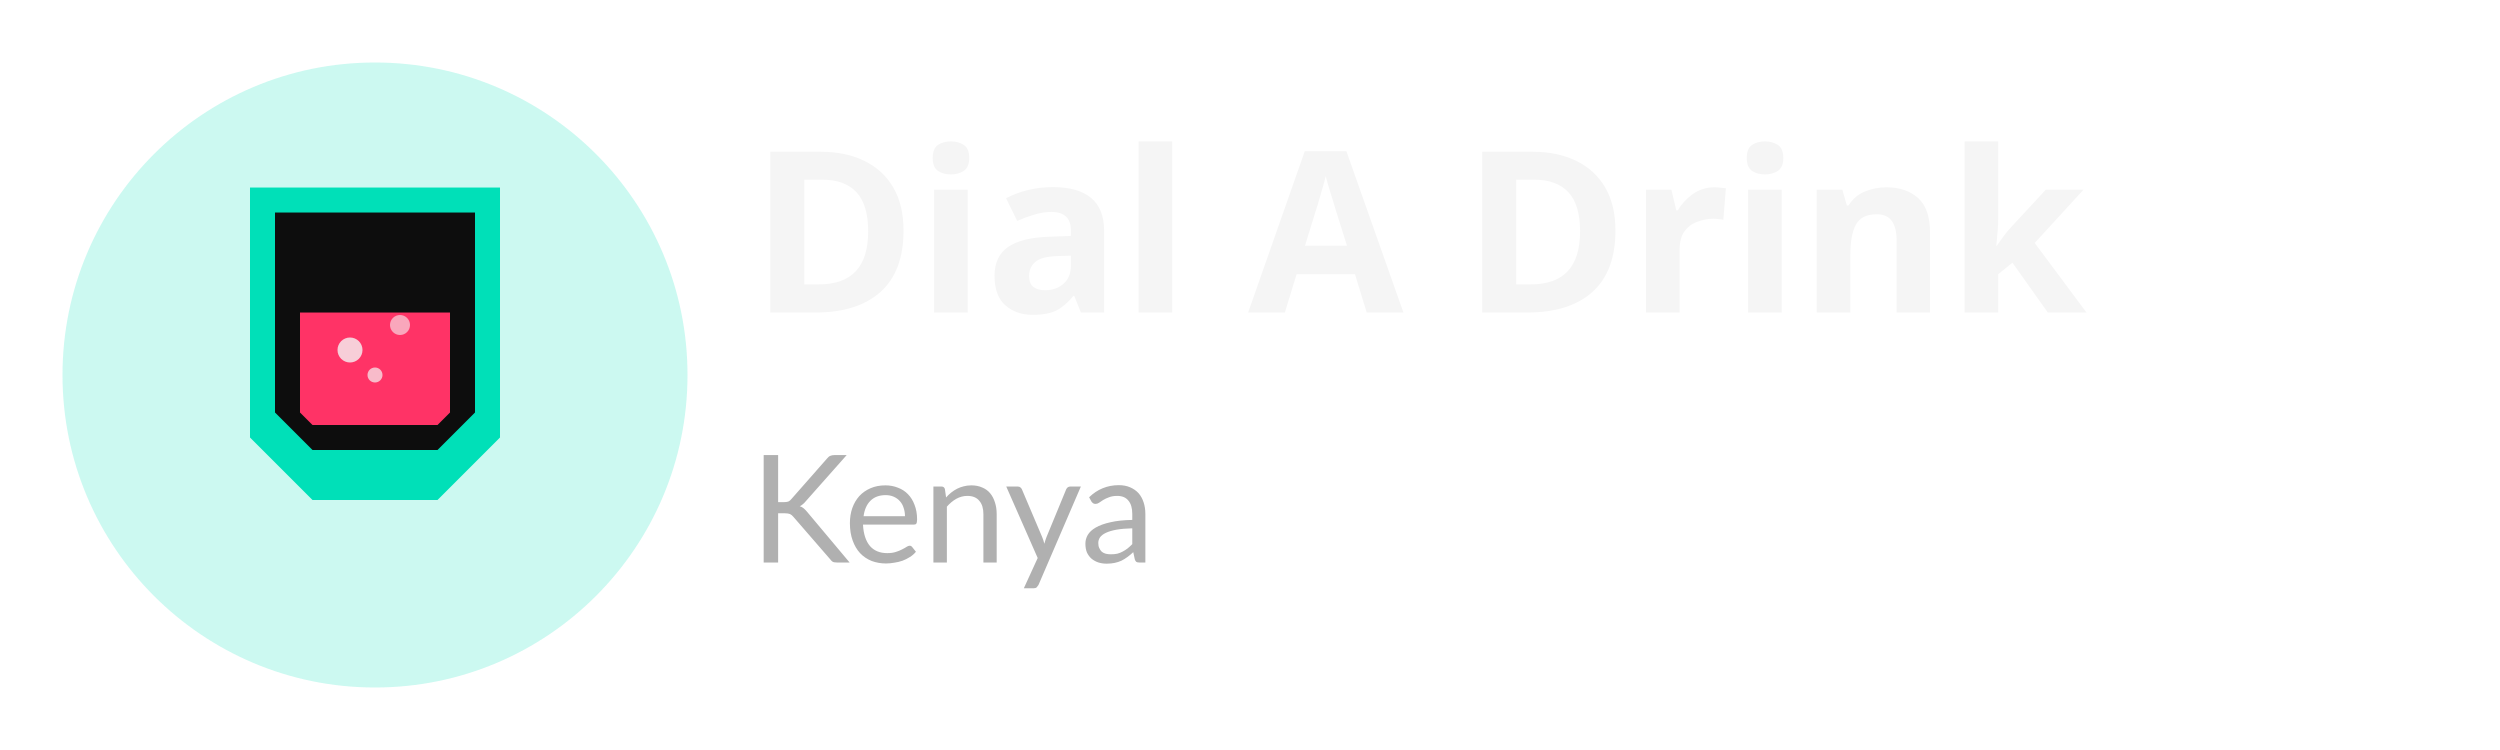
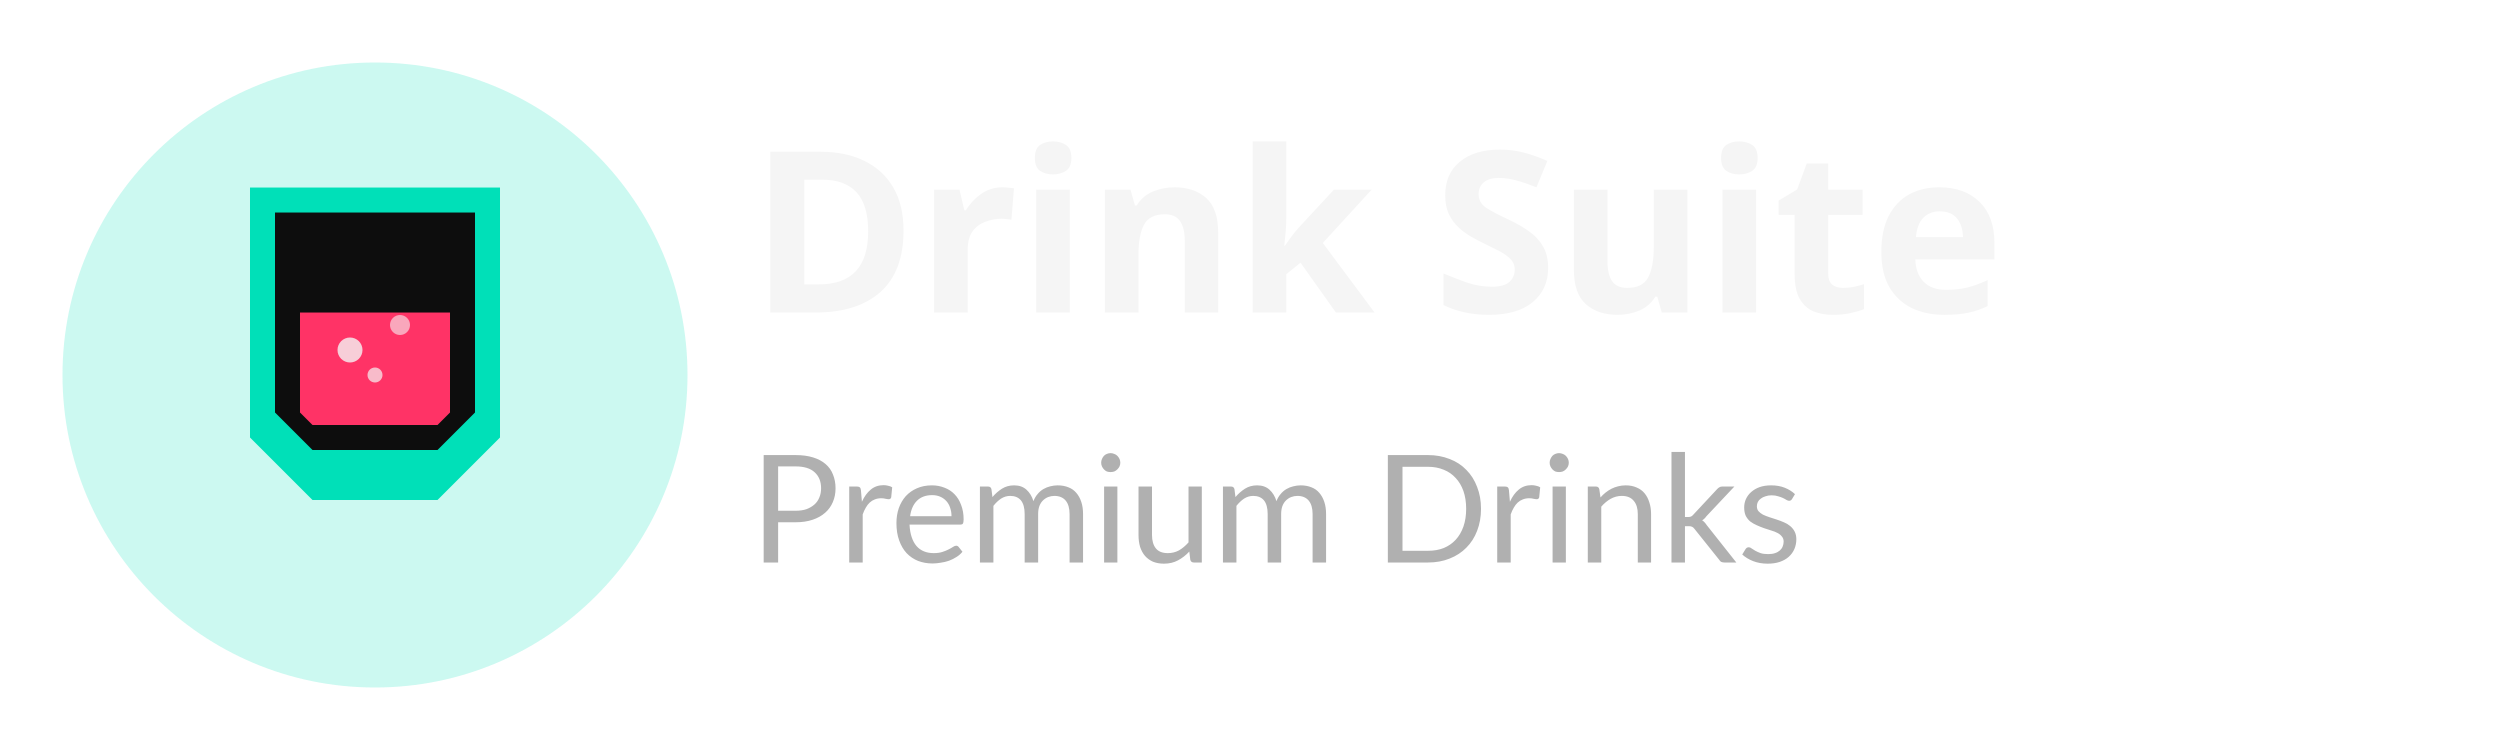
<svg xmlns="http://www.w3.org/2000/svg" width="200" height="60" viewBox="0 0 200 60" fill="none">
  <circle cx="30" cy="30" r="25" fill="#00E0B8" opacity="0.2" />
  <path d="M20 15 L20 35 L25 40 L35 40 L40 35 L40 15 L20 15 Z" fill="#00E0B8" />
  <path d="M22 17 L22 33 L25 36 L35 36 L38 33 L38 17 L22 17 Z" fill="#0D0D0D" />
  <path d="M24 25 L24 33 L25 34 L35 34 L36 33 L36 25 L24 25 Z" fill="#FF3366" />
  <circle cx="28" cy="28" r="1" fill="#F5F5F5" opacity="0.8" />
  <circle cx="32" cy="26" r="0.8" fill="#F5F5F5" opacity="0.6" />
  <circle cx="30" cy="30" r="0.6" fill="#F5F5F5" opacity="0.7" />
-   <text x="60" y="25" font-family="Montserrat, sans-serif" font-size="18" font-weight="700" fill="#F5F5F5">Dial A Drink</text>
-   <text x="60" y="45" font-family="Lato, sans-serif" font-size="12" font-weight="400" fill="#B0B0B0">Kenya</text>
+   <text x="60" y="25" font-family="Montserrat, sans-serif" font-size="18" font-weight="700" fill="#F5F5F5">Drink Suite</text>
+   <text x="60" y="45" font-family="Lato, sans-serif" font-size="12" font-weight="400" fill="#B0B0B0">Premium Drinks</text>
</svg>
